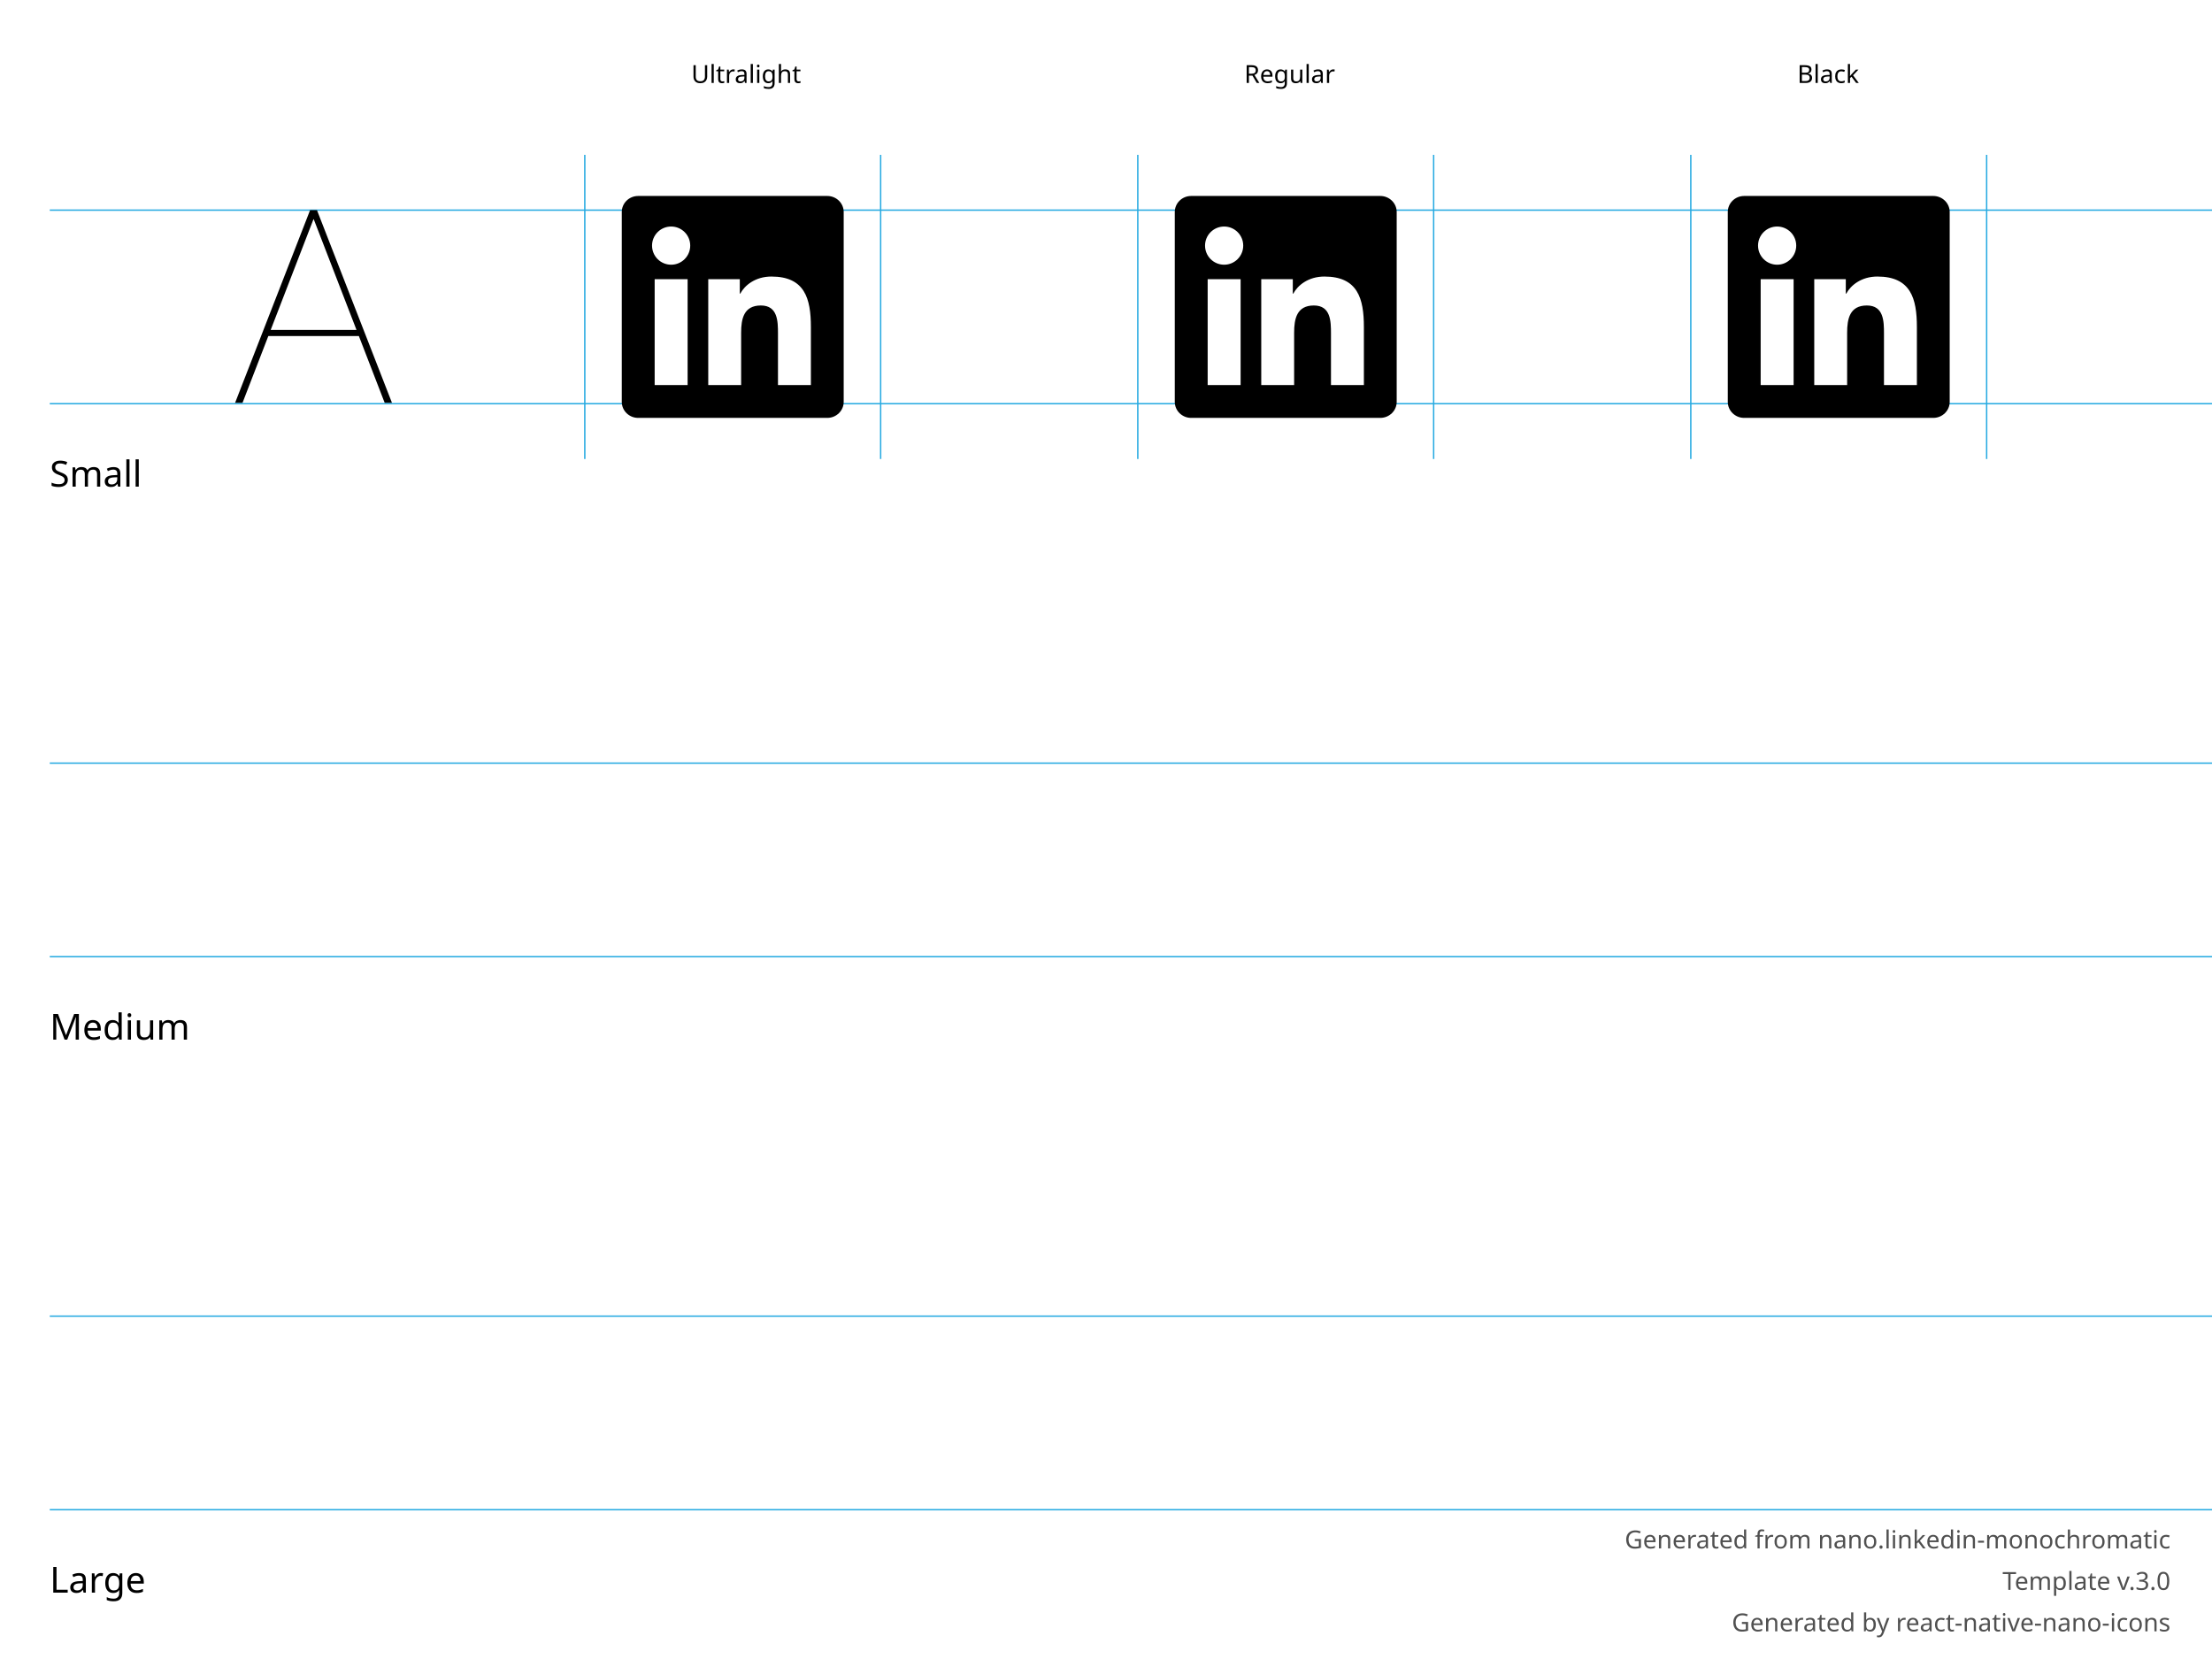
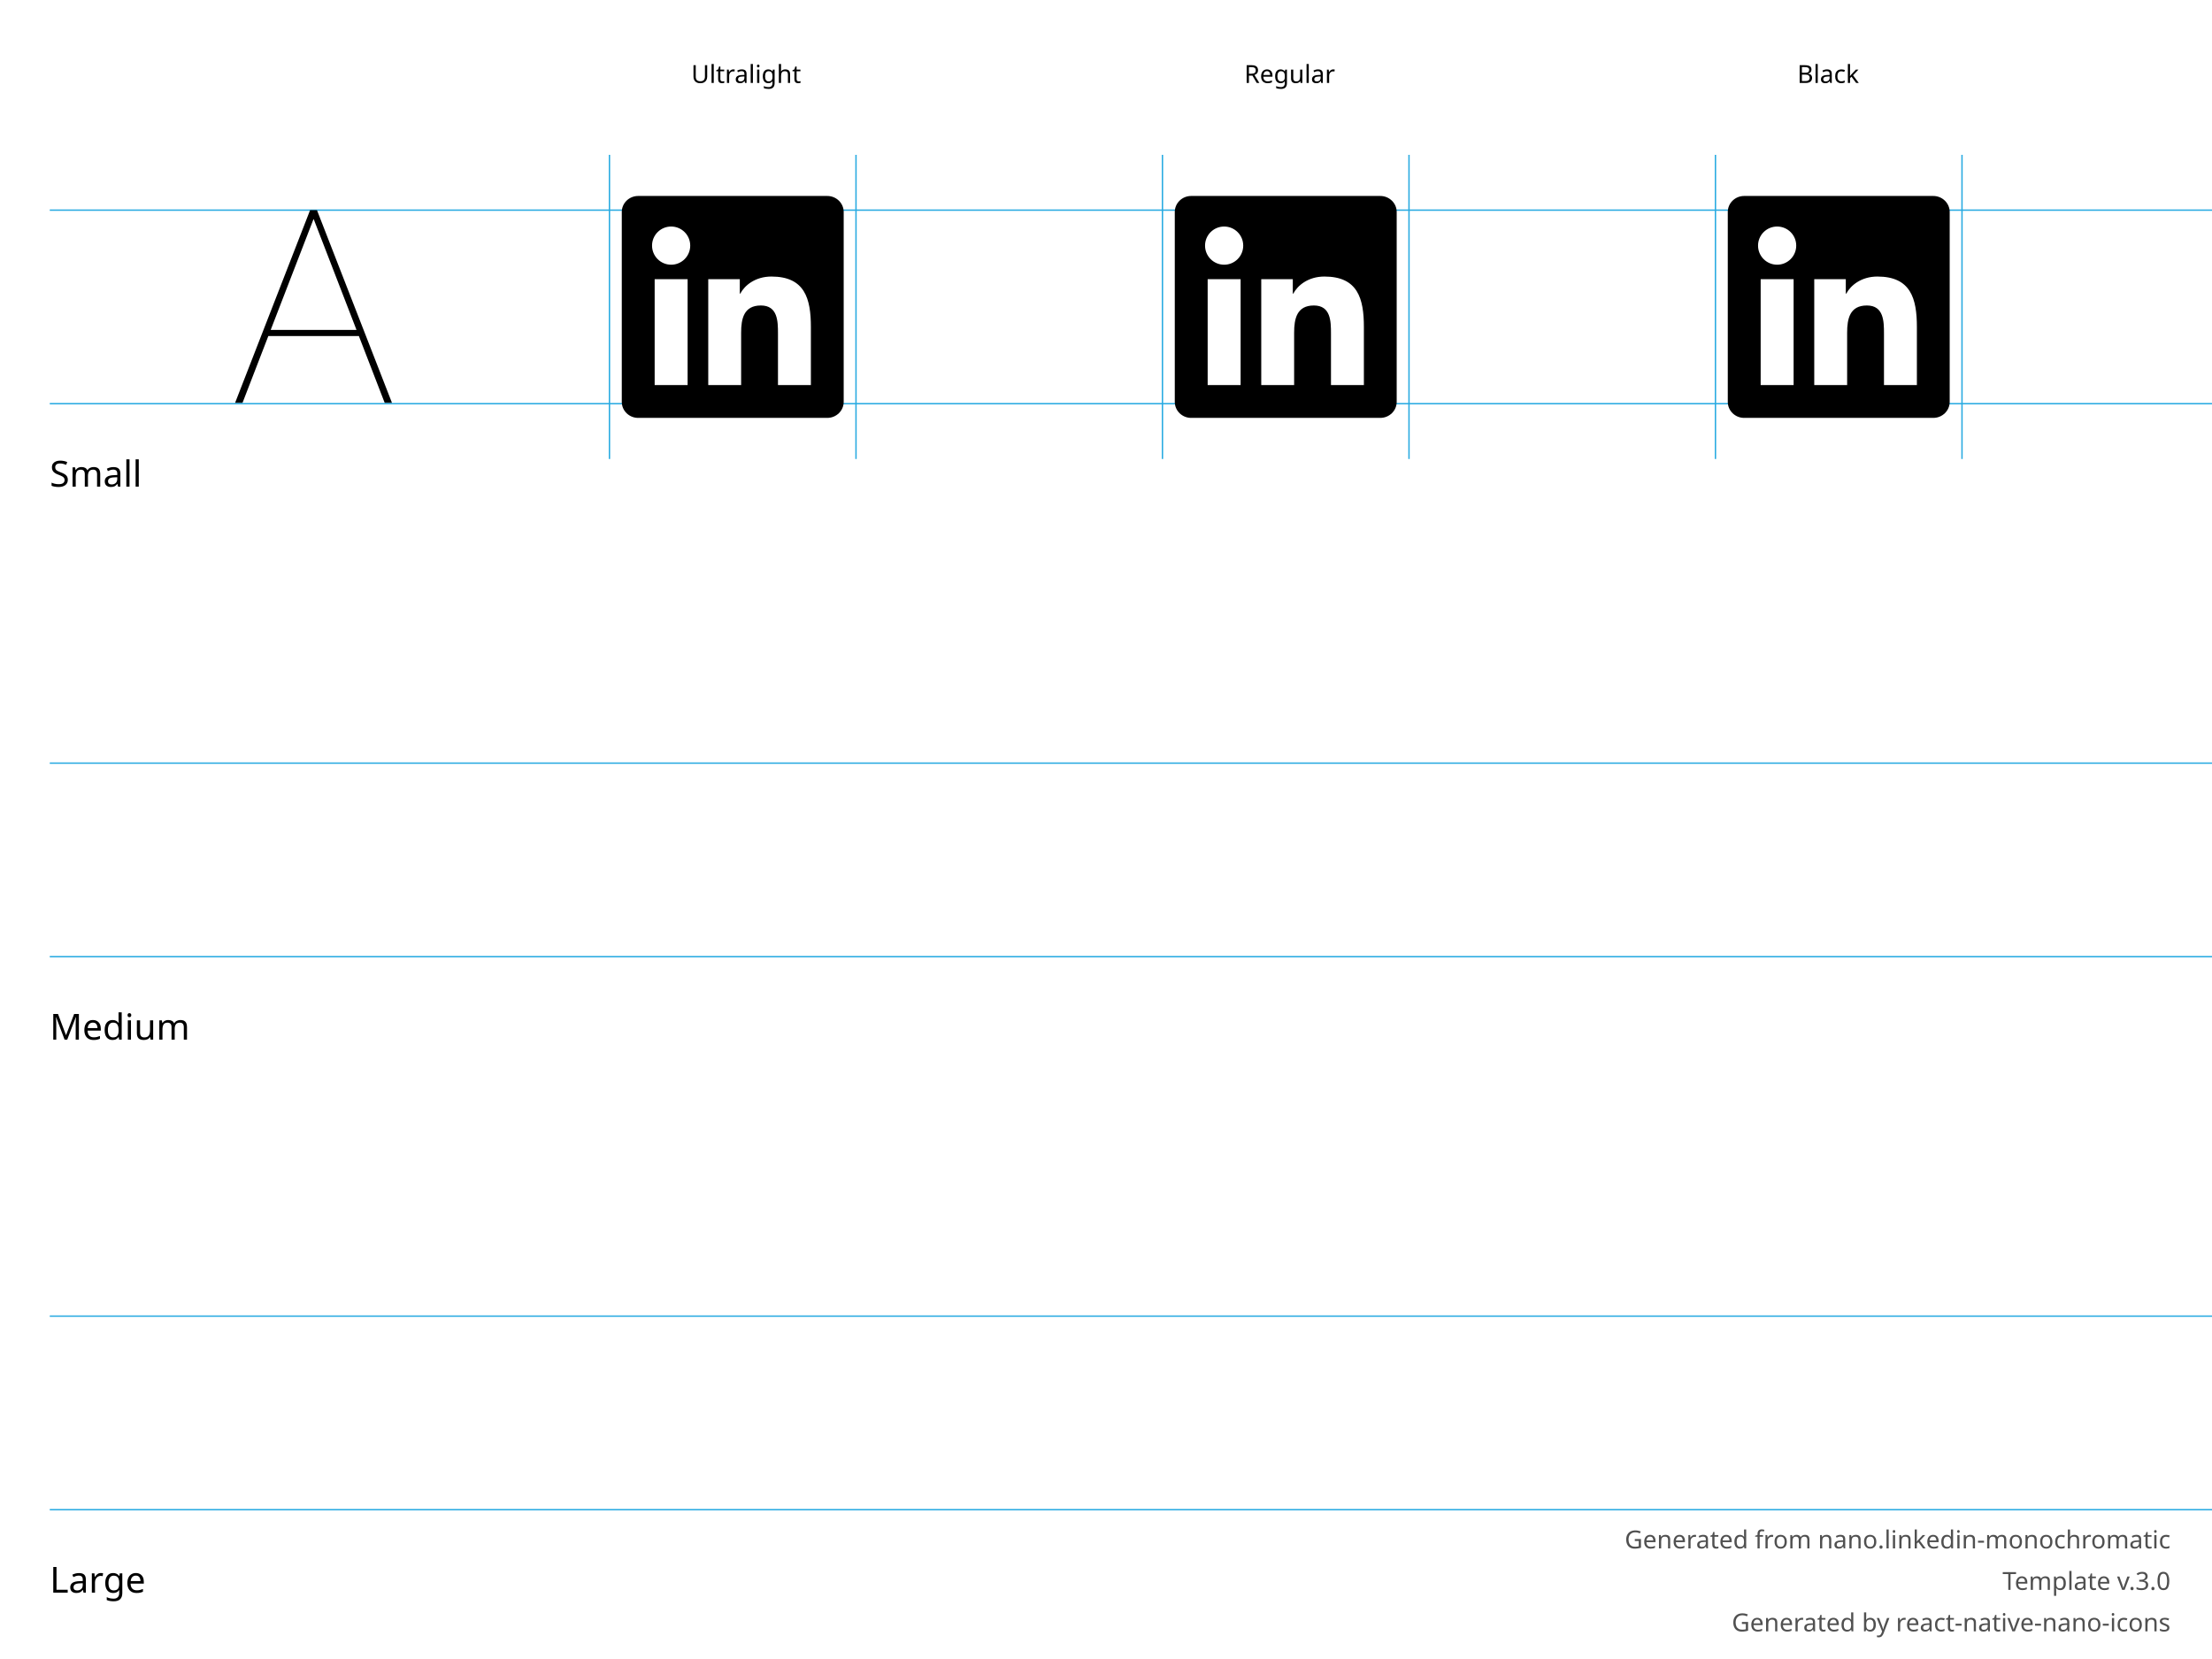
<svg xmlns="http://www.w3.org/2000/svg" width="800" height="600" version="1.1">
  <style>
    .monochrome-0 {fill:#000000}
    .multicolor-0:custom {fill:#000000}
  </style>
  <g id="Notes" font-family="'LucidaGrande', 'Lucida Grande', sans-serif" font-weight="500" font-size="13px">
    <rect x="0" y="0" width="800" height="600" fill="white" />
    <g font-weight="500" font-size="13px">
      <text x="18px" y="176px">Small</text>
      <text x="18px" y="376px">Medium</text>
      <text x="18px" y="576px">Large</text>
    </g>
    <g font-weight="300" font-size="9px">
      <text x="250px" y="30px">Ultralight</text>
      <text x="450px" y="30px">Regular</text>
      <text x="650px" y="30px">Black</text>
      <text id="descriptive-name" fill="#505050" x="785.0" y="560.0" text-anchor="end">Generated from nano.linkedin-monochromatic</text>
      <text id="template-version" fill="#505050" x="785.0" y="575.0" text-anchor="end">Template v.3.0</text>
      <text fill="#505050" x="785.0" y="590.0" text-anchor="end">Generated by react-native-nano-icons</text>
    </g>
  </g>
  <g id="Guides" stroke="rgb(39,170,225)" stroke-width="0.5px">
    <path id="Capline-S" d="M18,76 l800,0" />
    <path id="H-reference" d="M85,145.755 L87.685,145.755 L113.369,79.287 L114.052,79.287 L114.052,76 L112.148,76 L85,145.755 Z M95.693,121.536 L130.996,121.536 L130.263,119.313 L96.474,119.313 L95.693,121.536 Z M139.15,145.755 L141.787,145.755 L114.638,76 L113.466,76 L113.466,79.287 L139.15,145.755 Z" stroke="none" />
    <path id="Baseline-S" d="M18,146 l800,0" />
-     <path id="left-margin-Ultralight-S" d="M211.5,56 l0,110" />
-     <path id="right-margin-Ultralight-S" d="M318.5,56 l0,110" />
-     <path id="left-margin-Regular-S" d="M411.5,56 l0,110" />
-     <path id="right-margin-Regular-S" d="M518.5,56 l0,110" />
-     <path id="left-margin-Black-S" d="M611.5,56 l0,110" />
-     <path id="right-margin-Black-S" d="M718.5,56 l0,110" />
+     <path id="left-margin-Ultralight-S" d="M220.417,56 l0,110" />
+     <path id="right-margin-Ultralight-S" d="M309.583,56 l0,110" />
+     <path id="left-margin-Regular-S" d="M420.417,56 l0,110" />
+     <path id="right-margin-Regular-S" d="M509.583,56 l0,110" />
+     <path id="left-margin-Black-S" d="M620.417,56 l0,110" />
+     <path id="right-margin-Black-S" d="M709.583,56 l0,110" />
    <path id="Capline-M" d="M18,276 l800,0" />
    <path id="Baseline-M" d="M18,346 l800,0" />
    <path id="Capline-L" d="M18,476 l800,0" />
    <path id="Baseline-L" d="M18,546 l800,0" />
  </g>
  <g id="Symbols">
    <g id="Ultralight-S" transform="matrix(3.344,0,0,3.344,211.5,57.5)">
      <path class="monochrome-0 multicolor-0:custom" d="M26.225,4 C27.203,4 28,4.775 28,5.731 L28,26.269 C28,27.225 27.203,28.001 26.225,28.001 L5.77,28.001 C4.793,28.001 4,27.225 4,26.269 L4,5.731 C4,4.775 4.793,4 5.77,4 L26.225,4 Z M16.764,12.998 L13.352,12.998 L13.352,24.451 L16.908,24.451 L16.908,18.786 C16.908,17.292 17.19,15.844 19.043,15.844 C20.87,15.844 20.893,17.553 20.893,18.881 L20.893,24.451 L24.452,24.451 L24.452,18.17 C24.452,15.085 23.786,12.714 20.181,12.714 C18.45,12.714 17.288,13.663 16.814,14.564 L16.764,14.564 L16.764,12.998 Z M7.556,24.452 L11.12,24.452 L11.12,12.998 L7.556,12.998 L7.556,24.452 Z M9.339,7.305 C8.195,7.305 7.273,8.229 7.273,9.369 C7.273,10.509 8.195,11.434 9.339,11.434 C10.478,11.434 11.402,10.509 11.402,9.369 C11.402,8.229 10.478,7.305 9.339,7.305 Z" />
    </g>
    <g id="Regular-S" transform="matrix(3.344,0,0,3.344,411.5,57.5)">
      <path class="monochrome-0 multicolor-0:custom" d="M26.225,4 C27.203,4 28,4.775 28,5.731 L28,26.269 C28,27.225 27.203,28.001 26.225,28.001 L5.77,28.001 C4.793,28.001 4,27.225 4,26.269 L4,5.731 C4,4.775 4.793,4 5.77,4 L26.225,4 Z M16.764,12.998 L13.352,12.998 L13.352,24.451 L16.908,24.451 L16.908,18.786 C16.908,17.292 17.19,15.844 19.043,15.844 C20.87,15.844 20.893,17.553 20.893,18.881 L20.893,24.451 L24.452,24.451 L24.452,18.17 C24.452,15.085 23.786,12.714 20.181,12.714 C18.45,12.714 17.288,13.663 16.814,14.564 L16.764,14.564 L16.764,12.998 Z M7.556,24.452 L11.12,24.452 L11.12,12.998 L7.556,12.998 L7.556,24.452 Z M9.339,7.305 C8.195,7.305 7.273,8.229 7.273,9.369 C7.273,10.509 8.195,11.434 9.339,11.434 C10.478,11.434 11.402,10.509 11.402,9.369 C11.402,8.229 10.478,7.305 9.339,7.305 Z" />
    </g>
    <g id="Black-S" transform="matrix(3.344,0,0,3.344,611.5,57.5)">
      <path class="monochrome-0 multicolor-0:custom" d="M26.225,4 C27.203,4 28,4.775 28,5.731 L28,26.269 C28,27.225 27.203,28.001 26.225,28.001 L5.77,28.001 C4.793,28.001 4,27.225 4,26.269 L4,5.731 C4,4.775 4.793,4 5.77,4 L26.225,4 Z M16.764,12.998 L13.352,12.998 L13.352,24.451 L16.908,24.451 L16.908,18.786 C16.908,17.292 17.19,15.844 19.043,15.844 C20.87,15.844 20.893,17.553 20.893,18.881 L20.893,24.451 L24.452,24.451 L24.452,18.17 C24.452,15.085 23.786,12.714 20.181,12.714 C18.45,12.714 17.288,13.663 16.814,14.564 L16.764,14.564 L16.764,12.998 Z M7.556,24.452 L11.12,24.452 L11.12,12.998 L7.556,12.998 L7.556,24.452 Z M9.339,7.305 C8.195,7.305 7.273,8.229 7.273,9.369 C7.273,10.509 8.195,11.434 9.339,11.434 C10.478,11.434 11.402,10.509 11.402,9.369 C11.402,8.229 10.478,7.305 9.339,7.305 Z" />
    </g>
  </g>
</svg>
